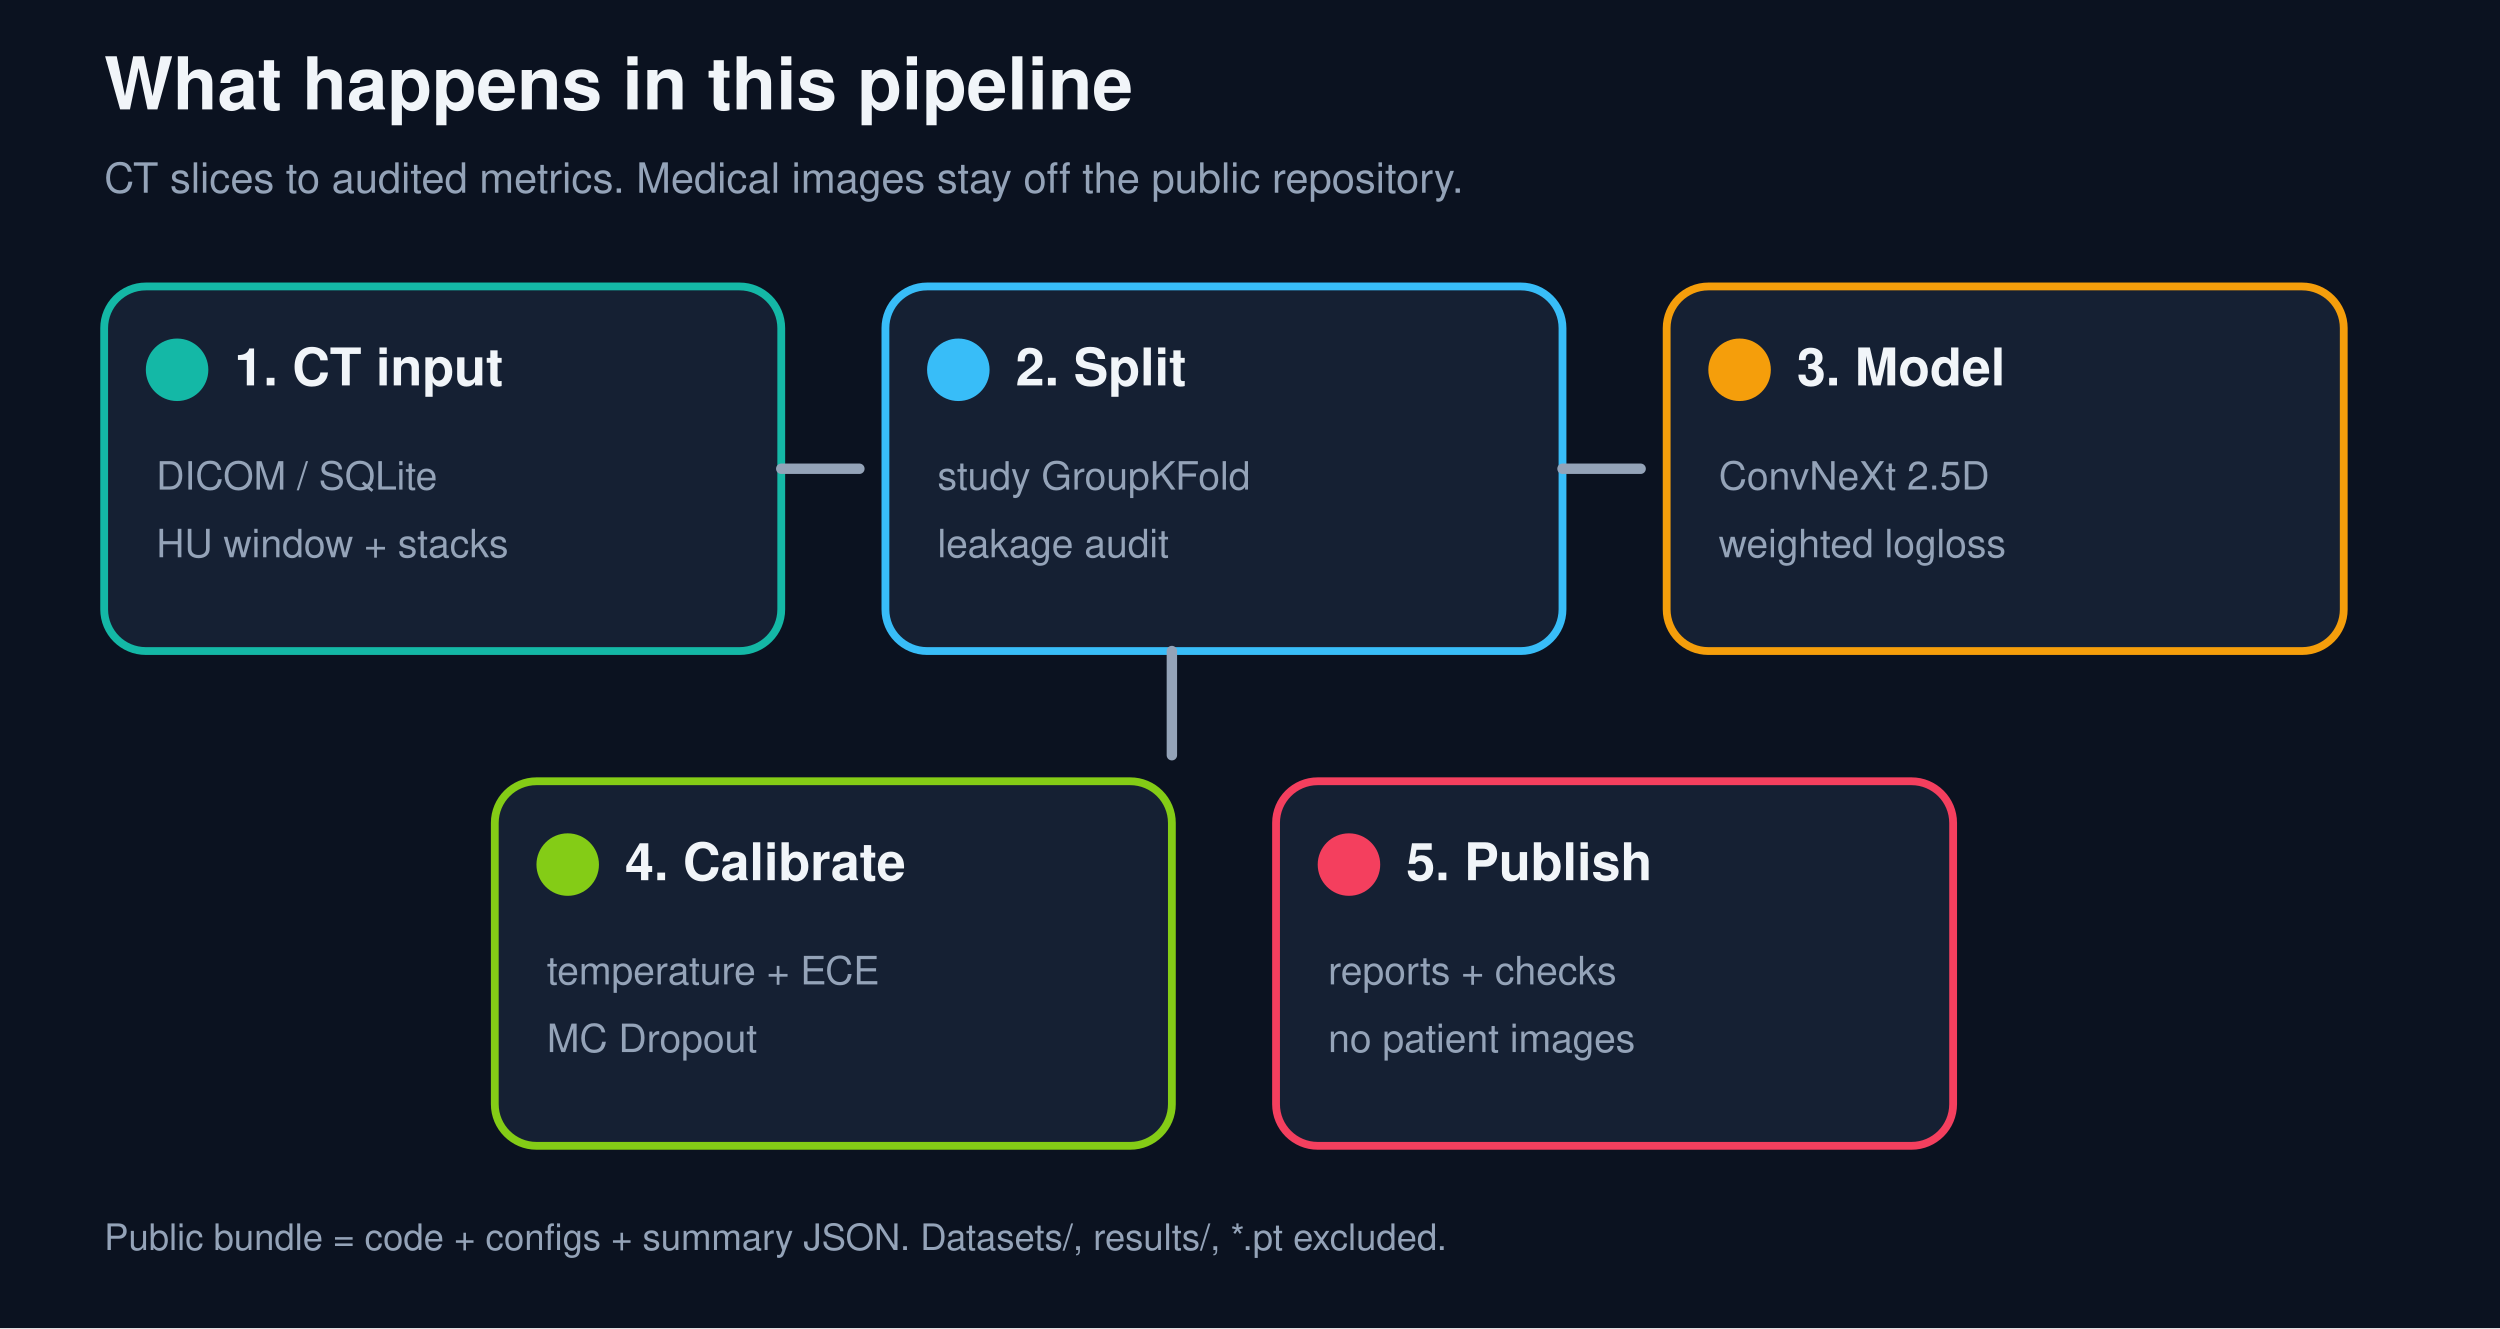
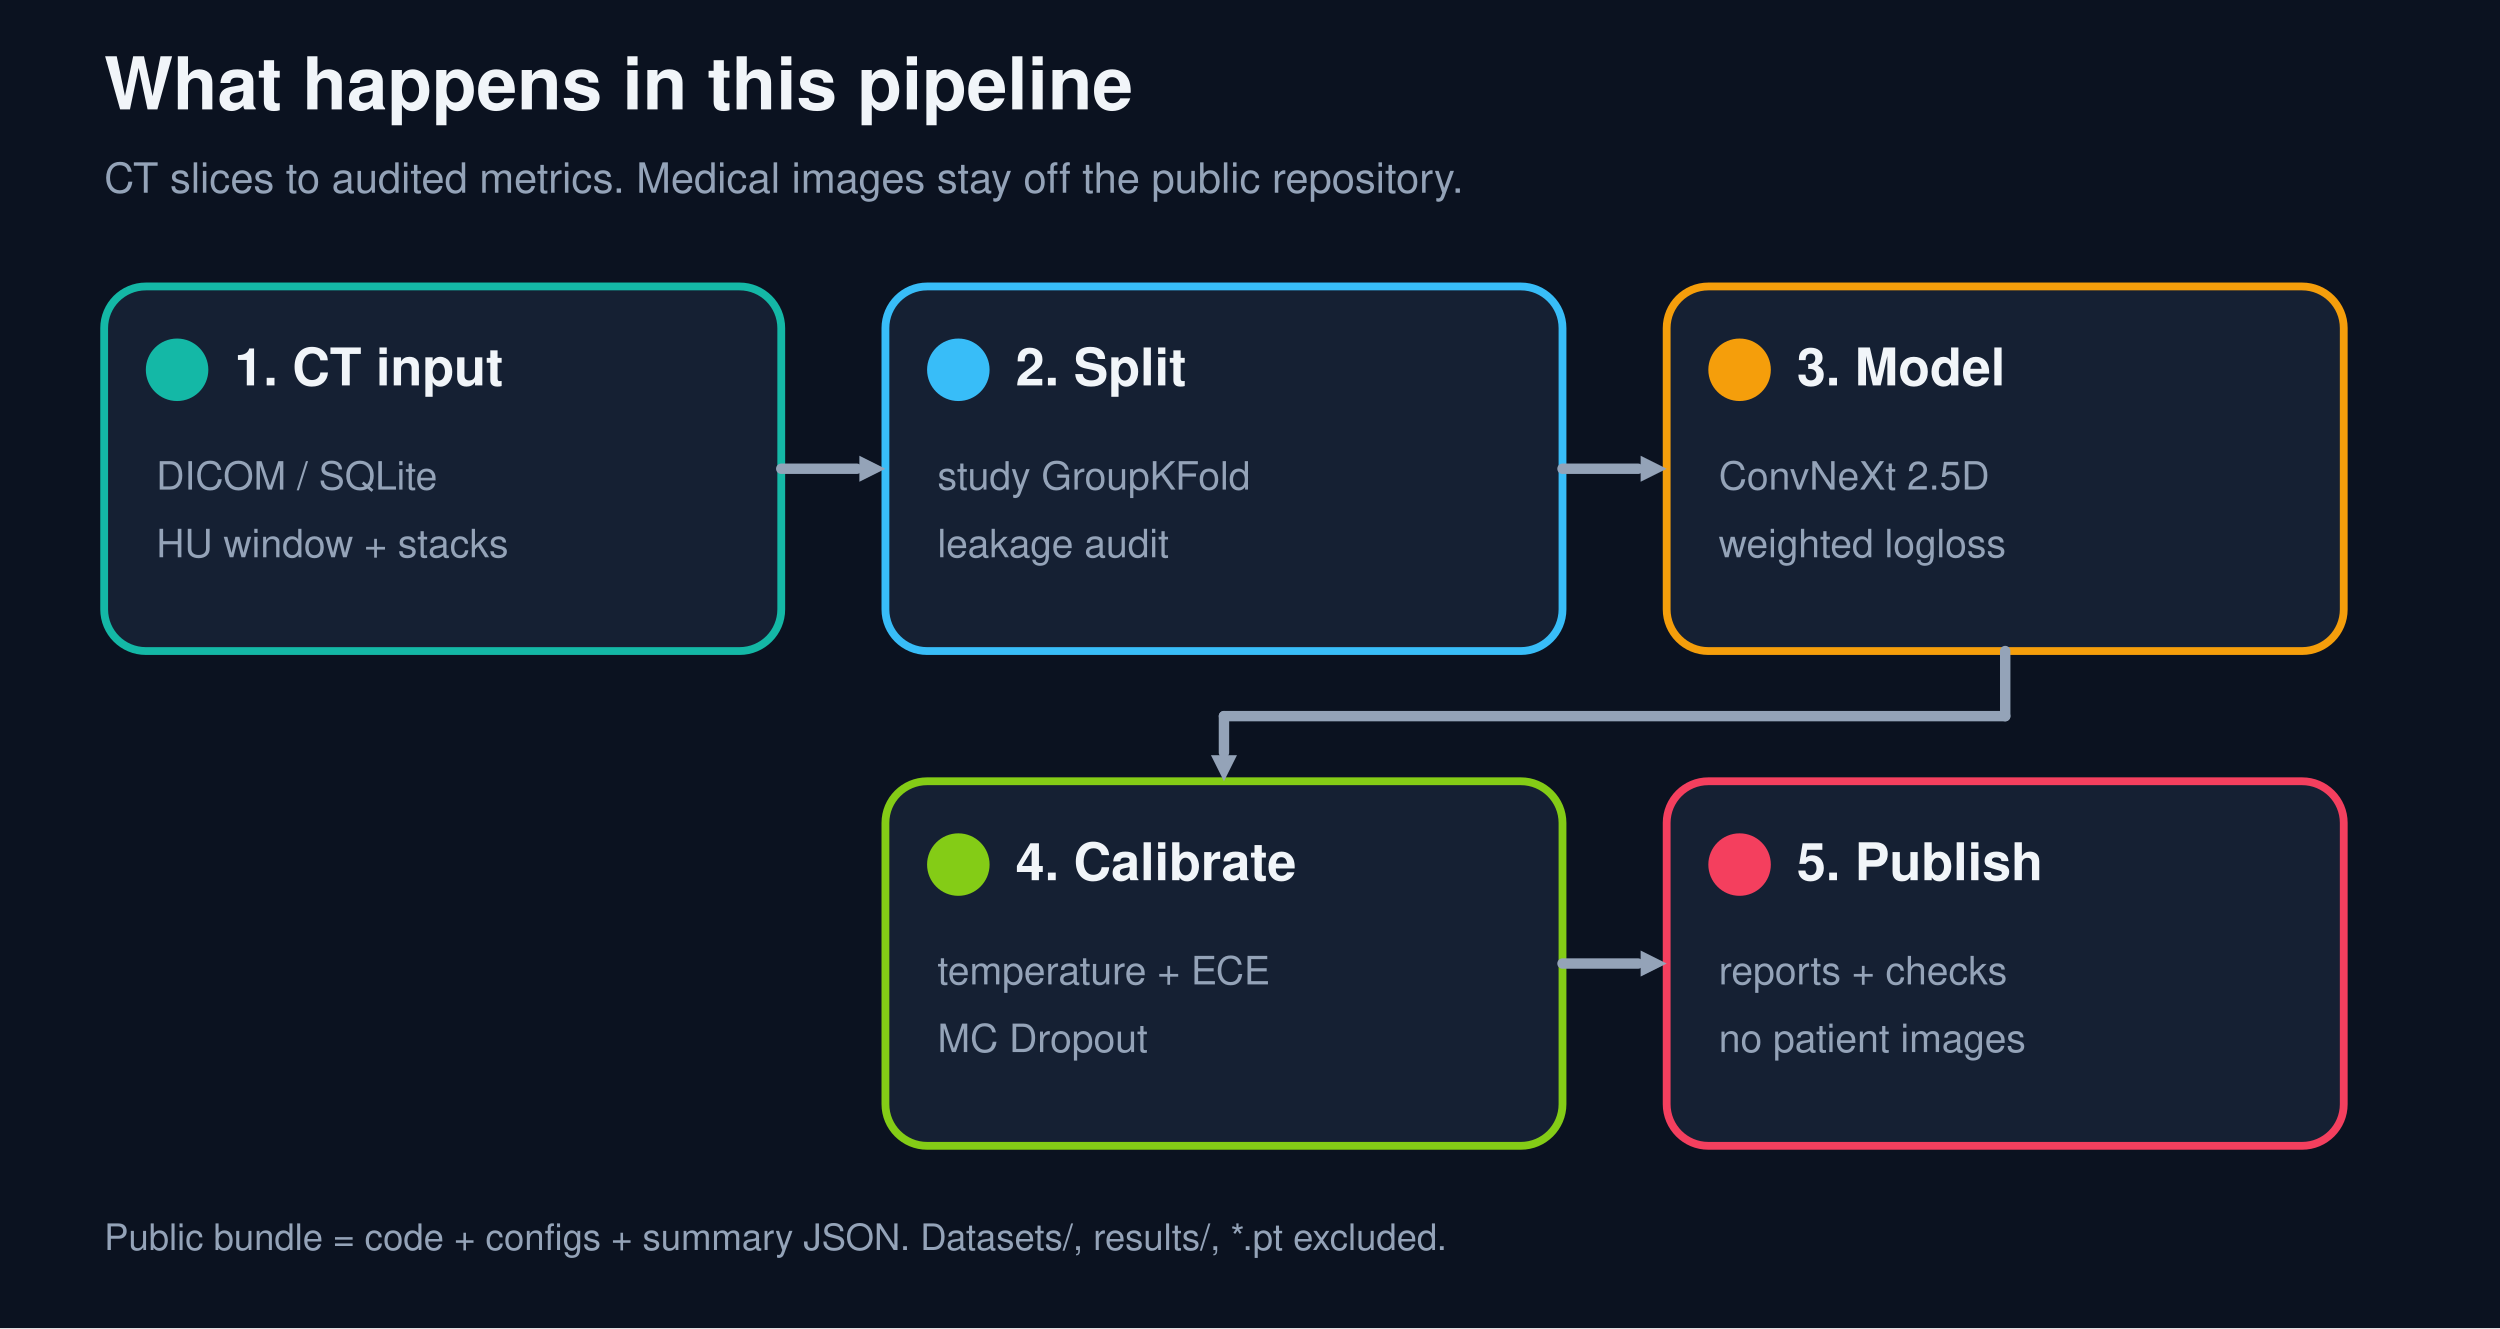
<svg xmlns="http://www.w3.org/2000/svg" viewBox="0 0 960 510" width="100%" preserveAspectRatio="xMidYMid meet" role="img" aria-labelledby="title desc">
  <rect width="960" height="510" fill="#0B1220" />
  <g font-family="Helvetica, Arial, sans-serif">
    <text x="40" y="42" fill="#F1F5F9" font-size="28" font-weight="700">What happens in this pipeline</text>
    <text x="40" y="74" fill="#94A3B8" font-size="16">CT slices to audited metrics. Medical images stay off the public repository.</text>
    <rect x="40" y="110" rx="16" ry="16" width="260" height="140" fill="#152033" stroke="#14B8A6" stroke-width="3" />
    <circle cx="68" cy="142" r="12" fill="#14B8A6" />
    <text x="90" y="148" fill="#F1F5F9" font-size="20" font-weight="700">1. CT input</text>
    <text x="60" y="188" fill="#94A3B8" font-size="15">DICOM / SQLite</text>
    <text x="60" y="214" fill="#94A3B8" font-size="15">HU window + stacks</text>
    <rect x="340" y="110" rx="16" ry="16" width="260" height="140" fill="#152033" stroke="#38BDF8" stroke-width="3" />
    <circle cx="368" cy="142" r="12" fill="#38BDF8" />
    <text x="390" y="148" fill="#F1F5F9" font-size="20" font-weight="700">2. Split</text>
    <text x="360" y="188" fill="#94A3B8" font-size="15">study GroupKFold</text>
    <text x="360" y="214" fill="#94A3B8" font-size="15">leakage audit</text>
    <rect x="640" y="110" rx="16" ry="16" width="260" height="140" fill="#152033" stroke="#F59E0B" stroke-width="3" />
    <circle cx="668" cy="142" r="12" fill="#F59E0B" />
    <text x="690" y="148" fill="#F1F5F9" font-size="20" font-weight="700">3. Model</text>
    <text x="660" y="188" fill="#94A3B8" font-size="15">ConvNeXt 2.5D</text>
    <text x="660" y="214" fill="#94A3B8" font-size="15">weighted logloss</text>
-     <rect x="190" y="300" rx="16" ry="16" width="260" height="140" fill="#152033" stroke="#84CC16" stroke-width="3" />
-     <circle cx="218" cy="332" r="12" fill="#84CC16" />
-     <text x="240" y="338" fill="#F1F5F9" font-size="20" font-weight="700">4. Calibrate</text>
-     <text x="210" y="378" fill="#94A3B8" font-size="15">temperature + ECE</text>
-     <text x="210" y="404" fill="#94A3B8" font-size="15">MC Dropout</text>
-     <rect x="490" y="300" rx="16" ry="16" width="260" height="140" fill="#152033" stroke="#F43F5E" stroke-width="3" />
-     <circle cx="518" cy="332" r="12" fill="#F43F5E" />
-     <text x="540" y="338" fill="#F1F5F9" font-size="20" font-weight="700">5. Publish</text>
-     <text x="510" y="378" fill="#94A3B8" font-size="15">reports + checks</text>
-     <text x="510" y="404" fill="#94A3B8" font-size="15">no patient images</text>
-     <path d="M300 180 H330" stroke="#94A3B8" stroke-width="4" stroke-linecap="round" />
-     <path d="M600 180 H630" stroke="#94A3B8" stroke-width="4" stroke-linecap="round" />
-     <path d="M450 250 V290" stroke="#94A3B8" stroke-width="4" stroke-linecap="round" />
+     <rect x="340" y="300" rx="16" ry="16" width="260" height="140" fill="#152033" stroke="#84CC16" stroke-width="3" />
+     <circle cx="368" cy="332" r="12" fill="#84CC16" />
+     <text x="390" y="338" fill="#F1F5F9" font-size="20" font-weight="700">4. Calibrate</text>
+     <text x="360" y="378" fill="#94A3B8" font-size="15">temperature + ECE</text>
+     <text x="360" y="404" fill="#94A3B8" font-size="15">MC Dropout</text>
+     <rect x="640" y="300" rx="16" ry="16" width="260" height="140" fill="#152033" stroke="#F43F5E" stroke-width="3" />
+     <circle cx="668" cy="332" r="12" fill="#F43F5E" />
+     <text x="690" y="338" fill="#F1F5F9" font-size="20" font-weight="700">5. Publish</text>
+     <text x="660" y="378" fill="#94A3B8" font-size="15">reports + checks</text>
+     <text x="660" y="404" fill="#94A3B8" font-size="15">no patient images</text>
+     <line x1="300.0" y1="180.0" x2="329.0" y2="180.0" stroke="#94A3B8" stroke-width="4" stroke-linecap="round" />
+     <polygon points="340.0,180.0 330.0,185.0 330.0,175.0" fill="#94A3B8" />
+     <line x1="600.0" y1="180.0" x2="629.0" y2="180.0" stroke="#94A3B8" stroke-width="4" stroke-linecap="round" />
+     <polygon points="640.0,180.0 630.0,185.0 630.0,175.0" fill="#94A3B8" />
+     <line x1="770.0" y1="250.0" x2="770.0" y2="275.0" stroke="#94A3B8" stroke-width="4" stroke-linecap="round" />
+     <line x1="770.0" y1="275.0" x2="470.0" y2="275.0" stroke="#94A3B8" stroke-width="4" stroke-linecap="round" />
+     <line x1="470.0" y1="275.0" x2="470.0" y2="289.0" stroke="#94A3B8" stroke-width="4" stroke-linecap="round" />
+     <polygon points="470.0,300.0 465.0,290.0 475.0,290.0" fill="#94A3B8" />
+     <line x1="600.0" y1="370.0" x2="629.0" y2="370.0" stroke="#94A3B8" stroke-width="4" stroke-linecap="round" />
+     <polygon points="640.0,370.0 630.0,375.0 630.0,365.0" fill="#94A3B8" />
    <text x="40" y="480" fill="#94A3B8" font-size="14">Public bundle = code + configs + summary JSON. Datasets/, results/, *.pt excluded.</text>
  </g>
</svg>
